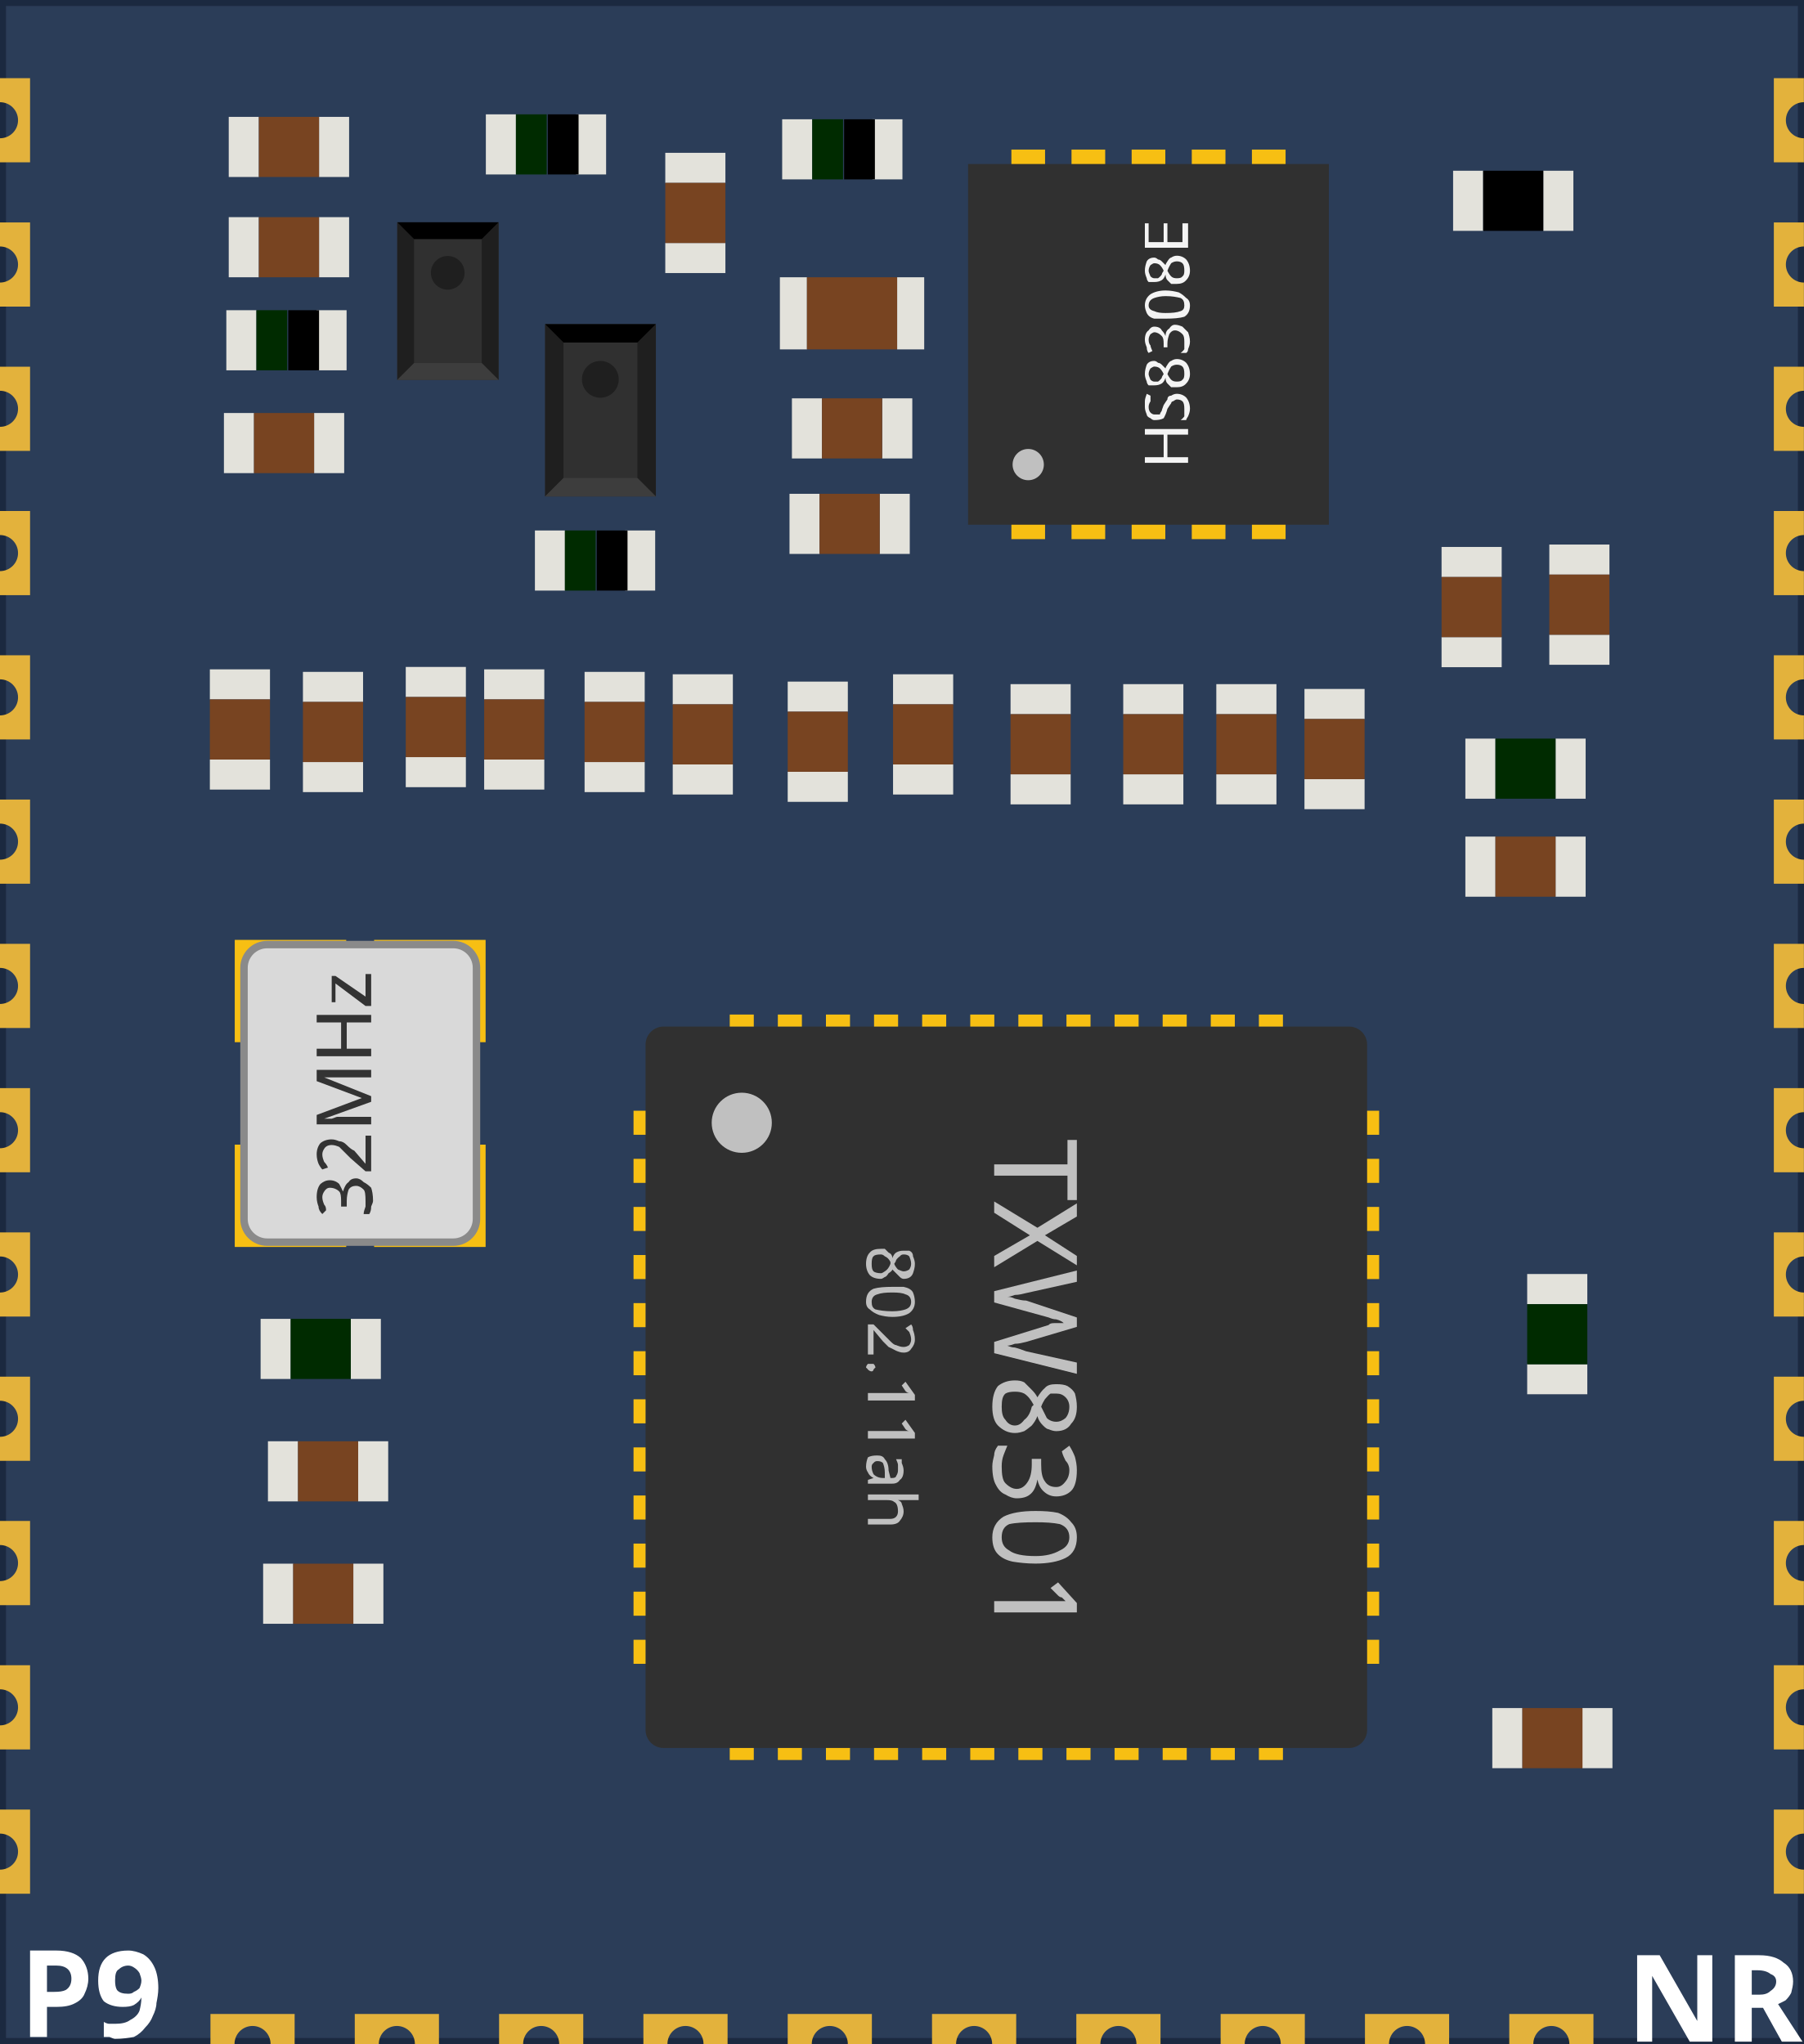
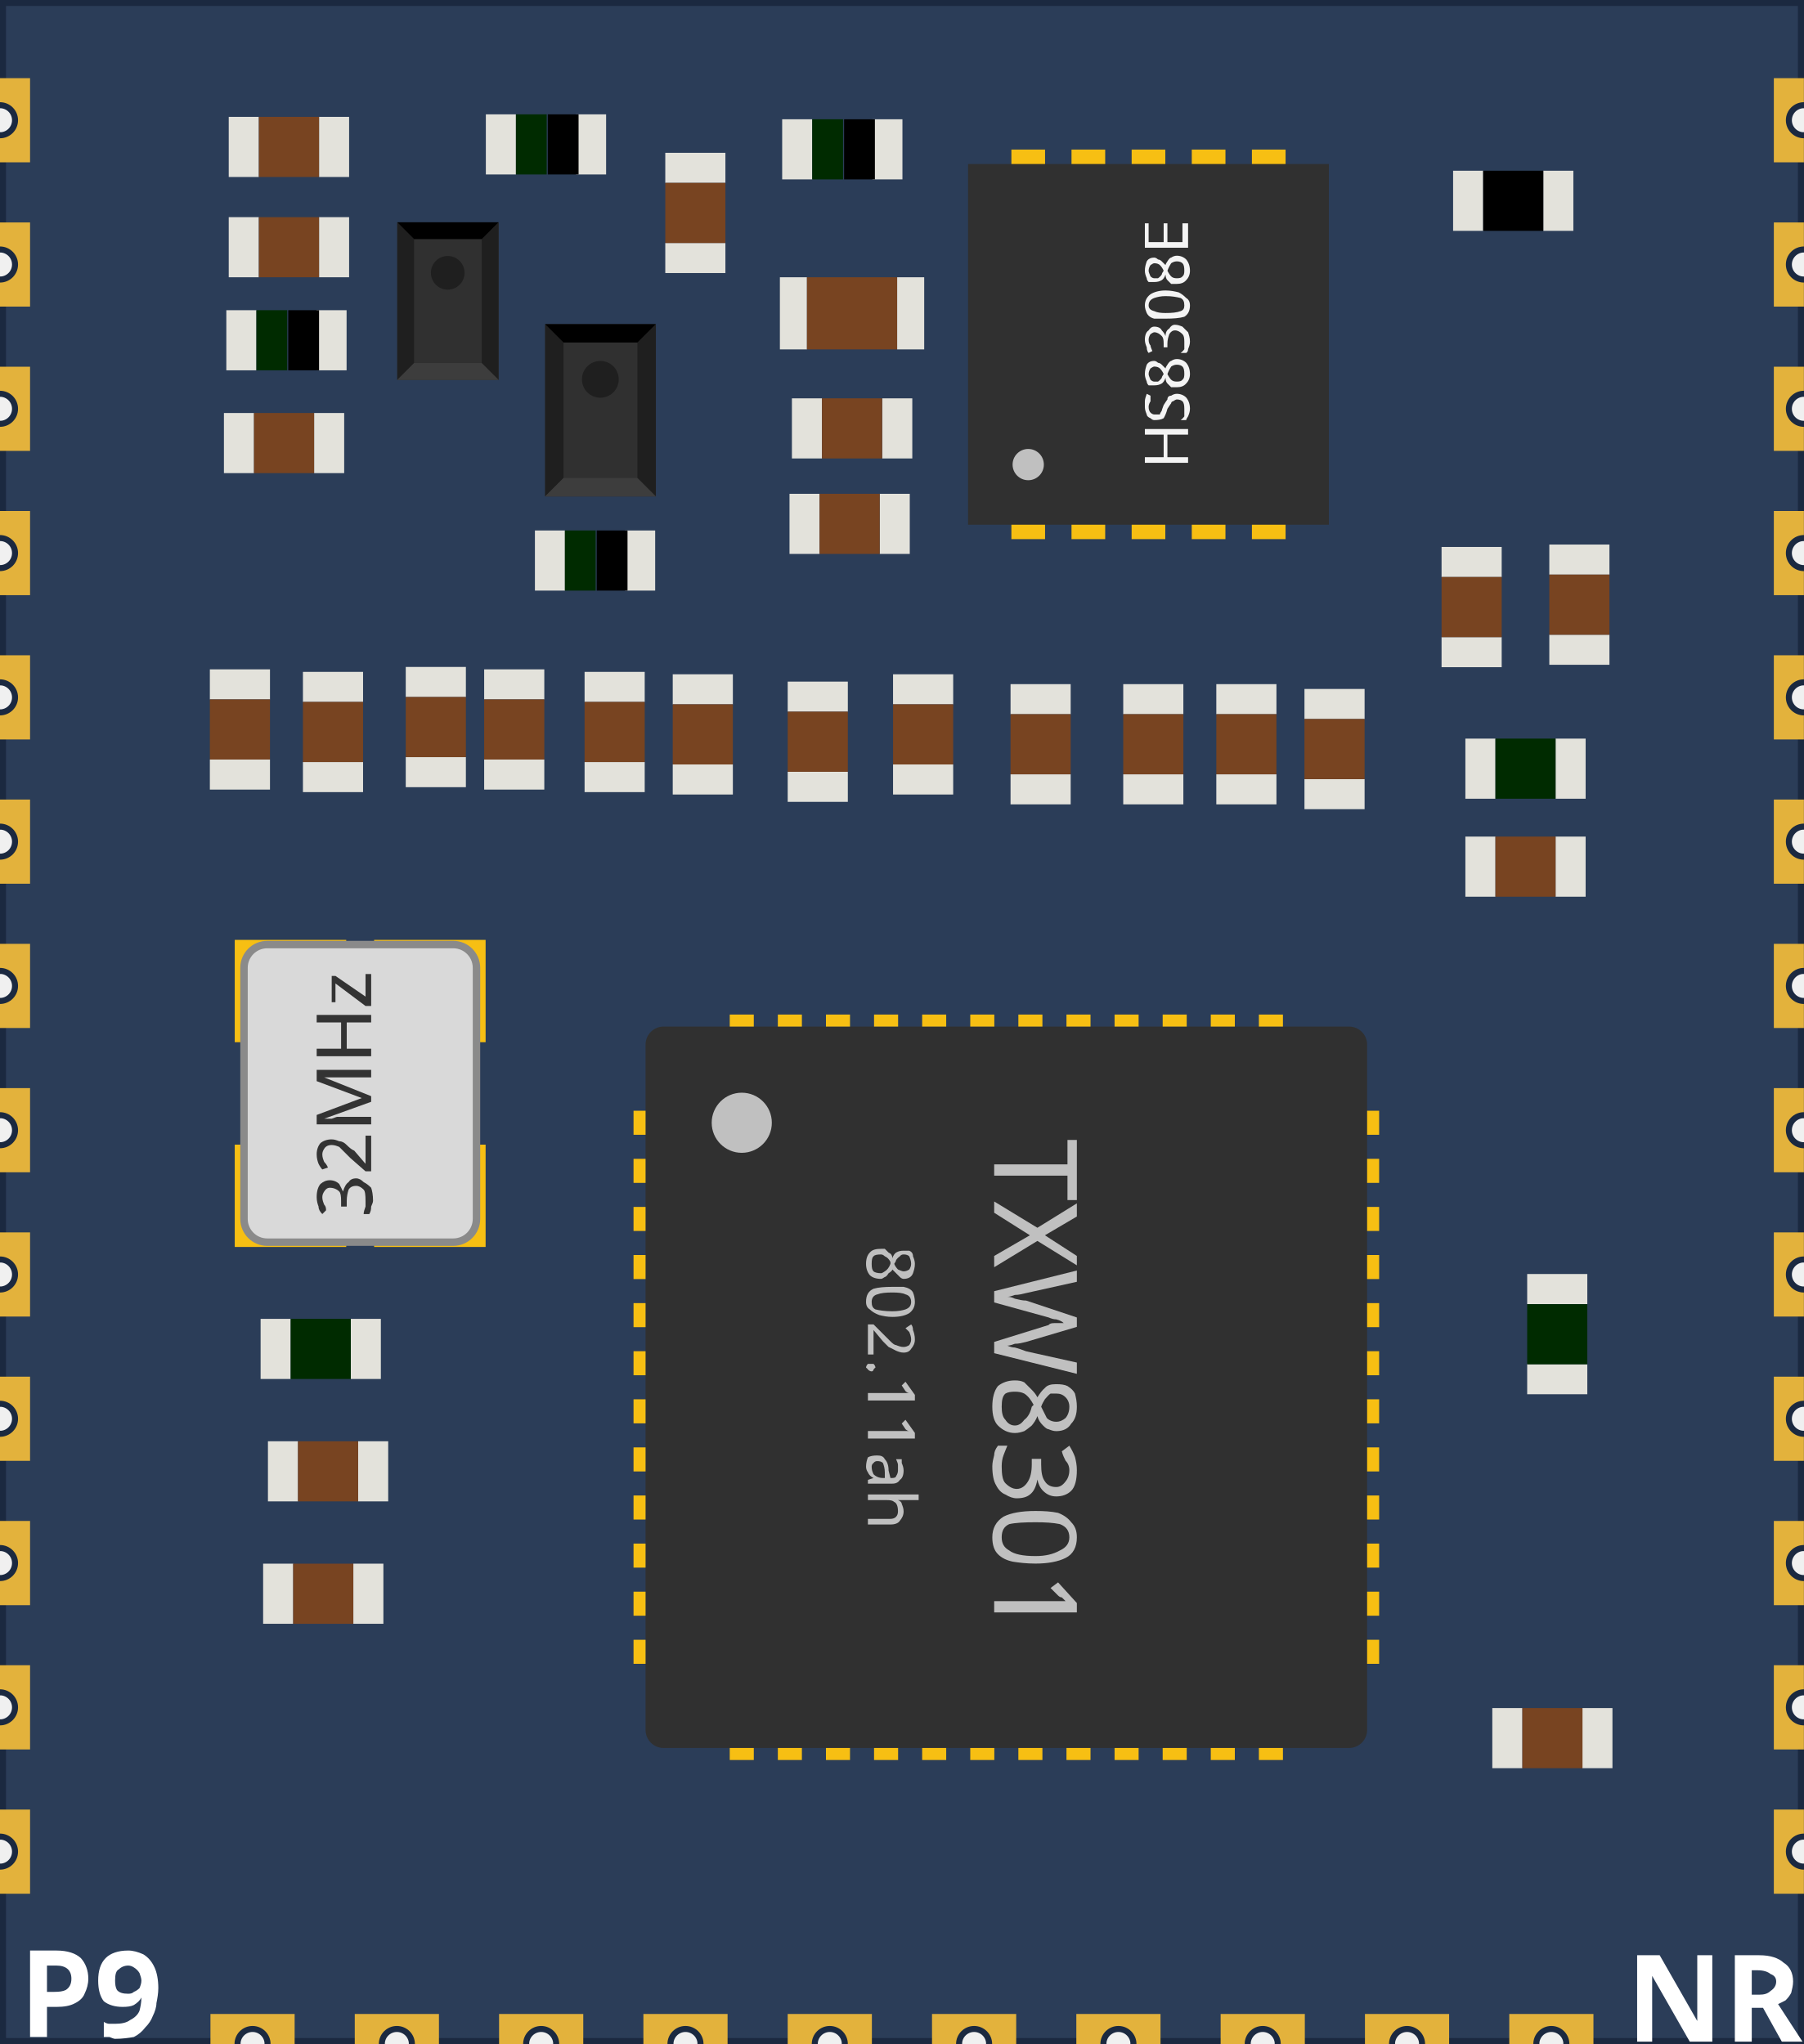
<svg xmlns="http://www.w3.org/2000/svg" width="15mm" height="17mm" viewBox="0 0 15 17">
  <g id="icon">
-     <rect x="0" y="0" width="15" height="17" fill="#2b3d58" stroke="#1b2940" stroke-width="0.1" />
+     <path d="M 0,0 L 15,0 L 15,0.85 A 0.15,0.15 0 0 0 15,1.15 L 15,2.05 A 0.15,0.15 0 0 0 15,2.35 L 15,3.25 A 0.15,0.15 0 0 0 15,3.55 L 15,4.45 A 0.15,0.15 0 0 0 15,4.75 L 15,5.65 A 0.15,0.15 0 0 0 15,5.95 L 15,6.85 A 0.15,0.15 0 0 0 15,7.15 L 15,8.05 A 0.15,0.15 0 0 0 15,8.35 L 15,9.25 A 0.15,0.15 0 0 0 15,9.55 L 15,10.45 A 0.15,0.15 0 0 0 15,10.75 L 15,11.65 A 0.15,0.15 0 0 0 15,11.95 L 15,12.85 A 0.15,0.15 0 0 0 15,13.15 L 15,14.05 A 0.15,0.15 0 0 0 15,14.35 L 15,15.25 A 0.15,0.15 0 0 0 15,15.55 L 15,17 L 13.05,17 A 0.15,0.15 0 0 0 12.75,17 L 11.85,17 A 0.15,0.15 0 0 0 11.55,17 L 10.65,17 A 0.15,0.15 0 0 0 10.35,17 L 9.45,17 A 0.15,0.15 0 0 0 9.15,17 L 8.25,17 A 0.15,0.15 0 0 0 7.95,17 L 7.05,17 A 0.15,0.15 0 0 0 6.75,17 L 5.85,17 A 0.15,0.15 0 0 0 5.55,17 L 4.65,17 A 0.15,0.15 0 0 0 4.35,17 L 3.45,17 A 0.15,0.15 0 0 0 3.15,17 L 2.25,17 A 0.15,0.15 0 0 0 1.95,17 L 0,17 L 0,15.55 A 0.15,0.15 0 0 0 0,15.25 L 0,14.35 A 0.15,0.15 0 0 0 0,14.05 L 0,13.15 A 0.15,0.15 0 0 0 0,12.85 L 0,11.95 A 0.15,0.15 0 0 0 0,11.65 L 0,10.75 A 0.15,0.15 0 0 0 0,10.45 L 0,9.55 A 0.15,0.15 0 0 0 0,9.25 L 0,8.35 A 0.15,0.15 0 0 0 0,8.05 L 0,7.15 A 0.15,0.15 0 0 0 0,6.85 L 0,5.95 A 0.15,0.15 0 0 0 0,5.65 L 0,4.75 A 0.15,0.15 0 0 0 0,4.45 L 0,3.55 A 0.15,0.15 0 0 0 0,3.25 L 0,2.35 A 0.15,0.15 0 0 0 0,2.05 L 0,1.15 A 0.15,0.15 0 0 0 0,0.85 L 0,0 Z" fill="#2b3d58" stroke="#1b2940" stroke-width="0.1" />
    <path d="M 0.25,0.65 H 0 v 0.2 a 0.15,0.15 0 0 1 0,0.3 v 0.2 h 0.25 z" fill="#e3b23c" />
    <path d="M 14.75,0.65 H 15 v 0.2 a 0.15,0.15 0 0 0 0,0.3 v 0.2 h -0.25 z" fill="#e3b23c" />
    <path d="M 0.25,1.85 H 0 v 0.2 a 0.15,0.15 0 0 1 0,0.3 v 0.2 h 0.25 z" fill="#e3b23c" />
    <path d="M 14.75,1.85 H 15 v 0.2 a 0.15,0.15 0 0 0 0,0.3 v 0.2 h -0.25 z" fill="#e3b23c" />
    <path d="M 0.25,3.05 H 0 v 0.2 a 0.15,0.15 0 0 1 0,0.3 v 0.2 h 0.25 z" fill="#e3b23c" />
    <path d="M 14.75,3.05 H 15 v 0.2 a 0.15,0.15 0 0 0 0,0.3 v 0.2 h -0.25 z" fill="#e3b23c" />
    <path d="M 0.25,4.25 H 0 v 0.2 a 0.15,0.15 0 0 1 0,0.3 v 0.2 h 0.25 z" fill="#e3b23c" />
    <path d="M 14.75,4.25 H 15 v 0.2 a 0.15,0.15 0 0 0 0,0.3 v 0.2 h -0.25 z" fill="#e3b23c" />
    <path d="M 0.25,5.45 H 0 v 0.2 a 0.15,0.15 0 0 1 0,0.3 v 0.2 h 0.25 z" fill="#e3b23c" />
    <path d="M 14.75,5.45 H 15 v 0.2 a 0.15,0.15 0 0 0 0,0.3 v 0.2 h -0.25 z" fill="#e3b23c" />
    <path d="M 0.25,6.65 H 0 v 0.2 a 0.15,0.15 0 0 1 0,0.3 v 0.2 h 0.25 z" fill="#e3b23c" />
    <path d="M 14.75,6.65 H 15 v 0.2 a 0.15,0.15 0 0 0 0,0.3 v 0.2 h -0.25 z" fill="#e3b23c" />
    <path d="M 0.25,7.85 H 0 v 0.2 a 0.15,0.15 0 0 1 0,0.3 v 0.2 h 0.25 z" fill="#e3b23c" />
    <path d="M 14.75,7.85 H 15 v 0.2 a 0.15,0.15 0 0 0 0,0.3 v 0.2 h -0.25 z" fill="#e3b23c" />
    <path d="M 0.25,9.05 H 0 v 0.2 a 0.15,0.15 0 0 1 0,0.3 v 0.2 h 0.25 z" fill="#e3b23c" />
    <path d="M 14.75,9.05 H 15 v 0.2 a 0.15,0.15 0 0 0 0,0.3 v 0.2 h -0.25 z" fill="#e3b23c" />
    <path d="M 0.25,10.25 H 0 v 0.2 a 0.15,0.15 0 0 1 0,0.3 v 0.2 h 0.25 z" fill="#e3b23c" />
    <path d="M 14.75,10.25 H 15 v 0.2 a 0.15,0.15 0 0 0 0,0.3 v 0.2 h -0.25 z" fill="#e3b23c" />
    <path d="M 0.25,11.45 H 0 v 0.2 a 0.15,0.15 0 0 1 0,0.3 v 0.2 h 0.25 z" fill="#e3b23c" />
    <path d="M 14.75,11.45 H 15 v 0.2 a 0.15,0.15 0 0 0 0,0.3 v 0.2 h -0.25 z" fill="#e3b23c" />
    <path d="M 0.25,12.65 H 0 v 0.2 a 0.15,0.15 0 0 1 0,0.3 v 0.2 h 0.25 z" fill="#e3b23c" />
    <path d="M 14.75,12.65 H 15 v 0.2 a 0.15,0.15 0 0 0 0,0.3 v 0.2 h -0.25 z" fill="#e3b23c" />
    <path d="M 0.25,13.85 H 0 v 0.2 a 0.15,0.15 0 0 1 0,0.3 v 0.2 h 0.25 z" fill="#e3b23c" />
    <path d="M 14.75,13.85 H 15 v 0.2 a 0.15,0.15 0 0 0 0,0.3 v 0.2 h -0.25 z" fill="#e3b23c" />
    <path d="M 0.25,15.05 H 0 v 0.2 a 0.15,0.15 0 0 1 0,0.3 v 0.2 h 0.25 z" fill="#e3b23c" />
    <path d="M 14.75,15.05 H 15 v 0.2 a 0.15,0.15 0 0 0 0,0.3 v 0.2 h -0.25 z" fill="#e3b23c" />
    <path d="M 1.75,16.75 V 17 h 0.2 a 0.15,0.15 0 0 1 0.3,0 h 0.2 v -0.25 z" fill="#e3b23c" />
    <path d="M 2.95,16.75 V 17 h 0.2 a 0.15,0.15 0 0 1 0.3,0 h 0.2 v -0.25 z" fill="#e3b23c" />
    <path d="M 4.15,16.75 V 17 h 0.2 a 0.15,0.15 0 0 1 0.3,0 h 0.2 v -0.25 z" fill="#e3b23c" />
    <path d="M 5.35,16.75 V 17 h 0.2 a 0.15,0.15 0 0 1 0.3,0 h 0.2 v -0.25 z" fill="#e3b23c" />
    <path d="M 6.55,16.75 V 17 h 0.2 a 0.15,0.15 0 0 1 0.3,0 h 0.2 v -0.25 z" fill="#e3b23c" />
    <path d="M 7.75,16.75 V 17 h 0.2 a 0.15,0.15 0 0 1 0.3,0 h 0.2 v -0.25 z" fill="#e3b23c" />
    <path d="M 8.95,16.75 V 17 h 0.2 a 0.15,0.15 0 0 1 0.3,0 h 0.2 v -0.25 z" fill="#e3b23c" />
    <path d="M 10.15,16.75 V 17 h 0.2 a 0.15,0.15 0 0 1 0.3,0 h 0.2 v -0.25 z" fill="#e3b23c" />
    <path d="M 11.35,16.75 V 17 h 0.2 a 0.15,0.15 0 0 1 0.3,0 h 0.2 v -0.25 z" fill="#e3b23c" />
    <path d="M 12.55,16.75 V 17 h 0.2 a 0.15,0.15 0 0 1 0.3,0 h 0.2 v -0.25 z" fill="#e3b23c" />
    <rect x="8.41" y="4.244" width="0.28" height="0.24" fill="#f7bf13" />
    <rect x="8.41" y="1.244" width="0.28" height="0.24" fill="#f7bf13" />
    <rect x="8.91" y="4.244" width="0.28" height="0.24" fill="#f7bf13" />
    <rect x="8.91" y="1.244" width="0.28" height="0.24" fill="#f7bf13" />
    <rect x="9.41" y="4.244" width="0.28" height="0.24" fill="#f7bf13" />
    <rect x="9.41" y="1.244" width="0.28" height="0.24" fill="#f7bf13" />
    <rect x="9.91" y="4.244" width="0.28" height="0.24" fill="#f7bf13" />
    <rect x="9.91" y="1.244" width="0.28" height="0.24" fill="#f7bf13" />
    <rect x="10.41" y="4.244" width="0.28" height="0.24" fill="#f7bf13" />
    <rect x="10.41" y="1.244" width="0.28" height="0.24" fill="#f7bf13" />
    <rect x="8.05" y="1.364" width="3" height="3" fill="#303030" />
    <circle cx="8.55" cy="3.864" r="0.13" fill="#c0c0c0" />
    <rect x="5.368" y="8.538" width="6" height="6" fill="#303030" rx="0.15" />
    <rect x="11.368" y="9.238" width="0.1" height="0.2" fill="#f7bf13" />
    <rect x="5.268" y="9.238" width="0.1" height="0.2" fill="#f7bf13" />
    <rect x="10.468" y="8.438" width="0.2" height="0.1" fill="#f7bf13" />
    <rect x="10.468" y="14.538" width="0.2" height="0.1" fill="#f7bf13" />
    <rect x="11.368" y="9.638" width="0.1" height="0.2" fill="#f7bf13" />
    <rect x="5.268" y="9.638" width="0.1" height="0.2" fill="#f7bf13" />
    <rect x="10.068" y="8.438" width="0.2" height="0.1" fill="#f7bf13" />
    <rect x="10.068" y="14.538" width="0.2" height="0.1" fill="#f7bf13" />
    <rect x="11.368" y="10.038" width="0.1" height="0.2" fill="#f7bf13" />
    <rect x="5.268" y="10.038" width="0.1" height="0.2" fill="#f7bf13" />
    <rect x="9.668" y="8.438" width="0.2" height="0.1" fill="#f7bf13" />
    <rect x="9.668" y="14.538" width="0.2" height="0.1" fill="#f7bf13" />
    <rect x="11.368" y="10.438" width="0.1" height="0.2" fill="#f7bf13" />
    <rect x="5.268" y="10.438" width="0.1" height="0.2" fill="#f7bf13" />
    <rect x="9.268" y="8.438" width="0.2" height="0.1" fill="#f7bf13" />
    <rect x="9.268" y="14.538" width="0.2" height="0.1" fill="#f7bf13" />
    <rect x="11.368" y="10.838" width="0.1" height="0.2" fill="#f7bf13" />
    <rect x="5.268" y="10.838" width="0.1" height="0.2" fill="#f7bf13" />
    <rect x="8.868" y="8.438" width="0.2" height="0.1" fill="#f7bf13" />
    <rect x="8.868" y="14.538" width="0.2" height="0.1" fill="#f7bf13" />
    <rect x="11.368" y="11.238" width="0.1" height="0.2" fill="#f7bf13" />
    <rect x="5.268" y="11.238" width="0.1" height="0.2" fill="#f7bf13" />
    <rect x="8.468" y="8.438" width="0.2" height="0.1" fill="#f7bf13" />
    <rect x="8.468" y="14.538" width="0.2" height="0.1" fill="#f7bf13" />
    <rect x="11.368" y="11.638" width="0.1" height="0.2" fill="#f7bf13" />
    <rect x="5.268" y="11.638" width="0.1" height="0.2" fill="#f7bf13" />
    <rect x="8.068" y="8.438" width="0.2" height="0.1" fill="#f7bf13" />
    <rect x="8.068" y="14.538" width="0.2" height="0.1" fill="#f7bf13" />
    <rect x="11.368" y="12.038" width="0.1" height="0.2" fill="#f7bf13" />
    <rect x="5.268" y="12.038" width="0.1" height="0.2" fill="#f7bf13" />
    <rect x="7.668" y="8.438" width="0.2" height="0.1" fill="#f7bf13" />
    <rect x="7.668" y="14.538" width="0.2" height="0.1" fill="#f7bf13" />
    <rect x="11.368" y="12.438" width="0.1" height="0.2" fill="#f7bf13" />
    <rect x="5.268" y="12.438" width="0.1" height="0.2" fill="#f7bf13" />
    <rect x="7.268" y="8.438" width="0.2" height="0.1" fill="#f7bf13" />
    <rect x="7.268" y="14.538" width="0.2" height="0.1" fill="#f7bf13" />
    <rect x="11.368" y="12.838" width="0.1" height="0.2" fill="#f7bf13" />
    <rect x="5.268" y="12.838" width="0.1" height="0.2" fill="#f7bf13" />
    <rect x="6.868" y="8.438" width="0.2" height="0.1" fill="#f7bf13" />
    <rect x="6.868" y="14.538" width="0.2" height="0.1" fill="#f7bf13" />
    <rect x="11.368" y="13.238" width="0.1" height="0.2" fill="#f7bf13" />
    <rect x="5.268" y="13.238" width="0.1" height="0.2" fill="#f7bf13" />
    <rect x="6.468" y="8.438" width="0.2" height="0.1" fill="#f7bf13" />
    <rect x="6.468" y="14.538" width="0.2" height="0.1" fill="#f7bf13" />
    <rect x="11.368" y="13.638" width="0.1" height="0.2" fill="#f7bf13" />
    <rect x="5.268" y="13.638" width="0.1" height="0.2" fill="#f7bf13" />
    <rect x="6.068" y="8.438" width="0.2" height="0.1" fill="#f7bf13" />
    <rect x="6.068" y="14.538" width="0.2" height="0.1" fill="#f7bf13" />
    <circle cx="6.168" cy="9.338" r="0.25" fill="#c0c0c0" />
    <rect x="4.533" y="2.696" width="0.921" height="1.433" fill="#303030" stroke="none" stroke-width="0" />
    <path d="M 93.614 21.106 L 83.614 31.106 L 10 31.106 L 0 21.106 Z" fill="#1f1f1f" transform="matrix(0,0.0153099,-0.0153099,0,5.77656,2.6957)" />
    <path d="M 93.614 81.256 L 83.614 71.256 L 10 71.256 L 0 81.256 Z" fill="#1f1f1f" transform="matrix(0,0.0153099,-0.0153099,0,5.77656,2.6957)" />
    <path d="M 0 81.256 L 10 71.256 L 10 31.106 L 0 21.106 Z" fill="#000000" transform="matrix(0,0.0153099,-0.0153099,0,5.77656,2.6957)" />
    <path d="M 93.614 81.256 L 83.614 71.256 L 83.614 31.106 L 93.614 21.106 Z" fill="#3d3d3d" transform="matrix(0,0.0153099,-0.0153099,0,5.77656,2.6957)" />
    <circle cx="4.992" cy="3.155" r="0.153" fill="#1f1f1f" stroke="none" stroke-width="0" />
    <rect x="3.303" y="1.849" width="0.843" height="1.311" fill="#303030" stroke="none" stroke-width="0" />
    <path d="M 83.614 31.106 L 10 31.106 L 0 21.106 L 93.614 21.106 Z" fill="#1f1f1f" transform="matrix(0,0.014005,-0.014005,0,4.44129,1.84881)" />
    <path d="M 83.614 71.256 L 10 71.256 L 0 81.256 L 93.614 81.256 Z" fill="#1f1f1f" transform="matrix(0,0.014005,-0.014005,0,4.44129,1.84881)" />
    <path d="M 10 71.256 L 10 31.106 L 0 21.106 L 0 81.256 Z" fill="#000000" transform="matrix(0,0.014005,-0.014005,0,4.44129,1.84881)" />
    <path d="M 83.614 71.256 L 83.614 31.106 L 93.614 21.106 L 93.614 81.256 Z" fill="#3d3d3d" transform="matrix(0,0.014005,-0.014005,0,4.44129,1.84881)" />
    <circle cx="3.723" cy="2.269" r="0.14" fill="#1f1f1f" stroke="none" stroke-width="0" />
    <rect x="1.952" y="9.52" width="0.927" height="0.851" fill="#f7bf13" stroke="none" stroke-width="0.02" />
    <rect x="1.952" y="7.817" width="0.927" height="0.851" fill="#f7bf13" stroke="none" stroke-width="0.02" />
    <rect x="3.111" y="7.817" width="0.927" height="0.851" fill="#f7bf13" stroke="none" stroke-width="0.02" />
    <rect x="3.111" y="9.52" width="0.927" height="0.851" fill="#f7bf13" stroke="none" stroke-width="0.02" />
    <rect x="2.029" y="7.856" width="1.933" height="2.475" fill="#d9d9d9" stroke="#8a8a8a" stroke-width="0.062" rx="0.193" />
    <rect x="7.46" y="2.306" width="0.225" height="0.6" fill="#e3e2db" stroke="none" stroke-width="0" />
    <rect x="6.485" y="2.306" width="0.225" height="0.6" fill="#e3e2db" stroke="none" stroke-width="0" />
    <rect x="6.71" y="2.306" width="0.75" height="0.6" fill="#784421" stroke="none" stroke-width="0.075" />
    <rect x="12.083" y="1.42" width="0.25" height="0.5" fill="#e3e2db" stroke="none" stroke-width="0" />
    <rect x="12.833" y="1.42" width="0.25" height="0.5" fill="#e3e2db" stroke="none" stroke-width="0" />
    <rect x="12.333" y="1.42" width="0.5" height="0.5" fill="#000000" />
    <rect x="12.185" y="6.958" width="0.25" height="0.5" fill="#e3e2db" stroke="none" stroke-width="0" />
    <rect x="12.935" y="6.958" width="0.25" height="0.5" fill="#e3e2db" stroke="none" stroke-width="0" />
    <rect x="12.435" y="6.958" width="0.5" height="0.5" fill="#784421" />
    <rect x="2.188" y="13.005" width="0.25" height="0.5" fill="#e3e2db" stroke="none" stroke-width="0" />
    <rect x="2.938" y="13.005" width="0.25" height="0.5" fill="#e3e2db" stroke="none" stroke-width="0" />
    <rect x="2.438" y="13.005" width="0.5" height="0.5" fill="#784421" />
    <rect x="2.632" y="2.58" width="0.25" height="0.5" fill="#e3e2db" stroke="none" stroke-width="0" />
    <rect x="1.882" y="2.58" width="0.25" height="0.5" fill="#e3e2db" stroke="none" stroke-width="0" />
    <rect x="2.132" y="2.58" width="0.256" height="0.5" fill="#002b00" />
    <rect x="2.397" y="2.58" width="0.256" height="0.5" fill="#000000" />
    <rect x="5.198" y="4.412" width="0.25" height="0.5" fill="#e3e2db" stroke="none" stroke-width="0" />
    <rect x="4.448" y="4.412" width="0.25" height="0.5" fill="#e3e2db" stroke="none" stroke-width="0" />
    <rect x="4.697" y="4.412" width="0.256" height="0.5" fill="#002b00" />
    <rect x="4.962" y="4.412" width="0.256" height="0.5" fill="#000000" />
    <rect x="4.79" y="0.951" width="0.25" height="0.5" fill="#e3e2db" stroke="none" stroke-width="0" />
    <rect x="4.04" y="0.951" width="0.25" height="0.5" fill="#e3e2db" stroke="none" stroke-width="0" />
    <rect x="4.29" y="0.951" width="0.256" height="0.5" fill="#002b00" />
    <rect x="4.555" y="0.951" width="0.256" height="0.5" fill="#000000" />
    <rect x="7.254" y="0.992" width="0.25" height="0.5" fill="#e3e2db" stroke="none" stroke-width="0" />
    <rect x="6.504" y="0.992" width="0.25" height="0.5" fill="#e3e2db" stroke="none" stroke-width="0" />
    <rect x="6.754" y="0.992" width="0.256" height="0.5" fill="#002b00" />
    <rect x="7.019" y="0.992" width="0.256" height="0.5" fill="#000000" />
    <rect x="12.699" y="11.346" width="0.5" height="0.25" fill="#e3e2db" stroke="none" stroke-width="0" />
    <rect x="12.699" y="10.596" width="0.5" height="0.25" fill="#e3e2db" stroke="none" stroke-width="0" />
    <rect x="12.699" y="10.847" width="0.5" height="0.5" fill="#002b00" />
    <rect x="12.935" y="6.143" width="0.25" height="0.5" fill="#e3e2db" stroke="none" stroke-width="0" />
    <rect x="12.185" y="6.143" width="0.25" height="0.5" fill="#e3e2db" stroke="none" stroke-width="0" />
    <rect x="12.435" y="6.143" width="0.5" height="0.5" fill="#002b00" />
    <rect x="2.917" y="10.969" width="0.25" height="0.5" fill="#e3e2db" stroke="none" stroke-width="0" />
    <rect x="2.167" y="10.969" width="0.25" height="0.5" fill="#e3e2db" stroke="none" stroke-width="0" />
    <rect x="2.417" y="10.969" width="0.5" height="0.5" fill="#002b00" />
    <rect x="5.594" y="5.608" width="0.5" height="0.25" fill="#e3e2db" stroke="none" stroke-width="0" />
    <rect x="5.594" y="6.358" width="0.5" height="0.25" fill="#e3e2db" stroke="none" stroke-width="0" />
    <rect x="5.594" y="5.858" width="0.5" height="0.5" fill="#784421" />
    <rect x="7.426" y="5.608" width="0.5" height="0.25" fill="#e3e2db" stroke="none" stroke-width="0" />
    <rect x="7.426" y="6.358" width="0.5" height="0.25" fill="#e3e2db" stroke="none" stroke-width="0" />
    <rect x="7.426" y="5.858" width="0.5" height="0.5" fill="#784421" />
    <rect x="8.403" y="5.69" width="0.5" height="0.25" fill="#e3e2db" stroke="none" stroke-width="0" />
    <rect x="8.403" y="6.44" width="0.5" height="0.25" fill="#e3e2db" stroke="none" stroke-width="0" />
    <rect x="8.403" y="5.94" width="0.5" height="0.5" fill="#784421" />
    <rect x="9.34" y="5.69" width="0.5" height="0.25" fill="#e3e2db" stroke="none" stroke-width="0" />
    <rect x="9.34" y="6.44" width="0.5" height="0.25" fill="#e3e2db" stroke="none" stroke-width="0" />
    <rect x="9.34" y="5.94" width="0.5" height="0.5" fill="#784421" />
    <rect x="10.114" y="5.69" width="0.5" height="0.25" fill="#e3e2db" stroke="none" stroke-width="0" />
    <rect x="10.114" y="6.44" width="0.5" height="0.25" fill="#e3e2db" stroke="none" stroke-width="0" />
    <rect x="10.114" y="5.94" width="0.5" height="0.5" fill="#784421" />
    <rect x="10.847" y="5.73" width="0.5" height="0.25" fill="#e3e2db" stroke="none" stroke-width="0" />
    <rect x="10.847" y="6.48" width="0.5" height="0.25" fill="#e3e2db" stroke="none" stroke-width="0" />
    <rect x="10.847" y="5.98" width="0.5" height="0.5" fill="#784421" />
    <rect x="11.987" y="4.549" width="0.5" height="0.25" fill="#e3e2db" stroke="none" stroke-width="0" />
    <rect x="11.987" y="5.299" width="0.5" height="0.25" fill="#e3e2db" stroke="none" stroke-width="0" />
    <rect x="11.987" y="4.799" width="0.5" height="0.5" fill="#784421" />
    <rect x="12.883" y="4.529" width="0.5" height="0.25" fill="#e3e2db" stroke="none" stroke-width="0" />
    <rect x="12.883" y="5.279" width="0.5" height="0.25" fill="#e3e2db" stroke="none" stroke-width="0" />
    <rect x="12.883" y="4.779" width="0.5" height="0.5" fill="#784421" />
    <rect x="4.861" y="5.588" width="0.5" height="0.25" fill="#e3e2db" stroke="none" stroke-width="0" />
    <rect x="4.861" y="6.338" width="0.5" height="0.25" fill="#e3e2db" stroke="none" stroke-width="0" />
    <rect x="4.861" y="5.838" width="0.5" height="0.5" fill="#784421" />
    <rect x="6.55" y="5.669" width="0.5" height="0.25" fill="#e3e2db" stroke="none" stroke-width="0" />
    <rect x="6.55" y="6.419" width="0.5" height="0.25" fill="#e3e2db" stroke="none" stroke-width="0" />
    <rect x="6.55" y="5.919" width="0.5" height="0.5" fill="#784421" />
    <rect x="2.519" y="5.588" width="0.5" height="0.25" fill="#e3e2db" stroke="none" stroke-width="0" />
    <rect x="2.519" y="6.338" width="0.5" height="0.25" fill="#e3e2db" stroke="none" stroke-width="0" />
    <rect x="2.519" y="5.838" width="0.5" height="0.5" fill="#784421" />
    <rect x="1.745" y="5.567" width="0.5" height="0.25" fill="#e3e2db" stroke="none" stroke-width="0" />
    <rect x="1.745" y="6.317" width="0.5" height="0.25" fill="#e3e2db" stroke="none" stroke-width="0" />
    <rect x="1.745" y="5.817" width="0.5" height="0.5" fill="#784421" />
    <rect x="4.026" y="5.567" width="0.5" height="0.25" fill="#e3e2db" stroke="none" stroke-width="0" />
    <rect x="4.026" y="6.317" width="0.5" height="0.25" fill="#e3e2db" stroke="none" stroke-width="0" />
    <rect x="4.026" y="5.817" width="0.5" height="0.5" fill="#784421" />
    <rect x="5.532" y="1.271" width="0.5" height="0.25" fill="#e3e2db" stroke="none" stroke-width="0" />
    <rect x="5.532" y="2.021" width="0.5" height="0.25" fill="#e3e2db" stroke="none" stroke-width="0" />
    <rect x="5.532" y="1.521" width="0.5" height="0.5" fill="#784421" />
    <rect x="3.374" y="5.547" width="0.5" height="0.25" fill="#e3e2db" stroke="none" stroke-width="0" />
    <rect x="3.374" y="6.297" width="0.5" height="0.25" fill="#e3e2db" stroke="none" stroke-width="0" />
    <rect x="3.374" y="5.797" width="0.5" height="0.5" fill="#784421" />
    <rect x="2.228" y="11.987" width="0.25" height="0.5" fill="#e3e2db" stroke="none" stroke-width="0" />
    <rect x="2.978" y="11.987" width="0.25" height="0.5" fill="#e3e2db" stroke="none" stroke-width="0" />
    <rect x="2.478" y="11.987" width="0.5" height="0.5" fill="#784421" />
    <rect x="1.862" y="3.435" width="0.25" height="0.5" fill="#e3e2db" stroke="none" stroke-width="0" />
    <rect x="2.612" y="3.435" width="0.25" height="0.5" fill="#e3e2db" stroke="none" stroke-width="0" />
    <rect x="2.112" y="3.435" width="0.5" height="0.5" fill="#784421" />
    <rect x="1.902" y="1.806" width="0.25" height="0.5" fill="#e3e2db" stroke="none" stroke-width="0" />
    <rect x="2.653" y="1.806" width="0.25" height="0.5" fill="#e3e2db" stroke="none" stroke-width="0" />
    <rect x="2.153" y="1.806" width="0.5" height="0.5" fill="#784421" />
    <rect x="1.902" y="0.972" width="0.25" height="0.5" fill="#e3e2db" stroke="none" stroke-width="0" />
    <rect x="2.653" y="0.972" width="0.25" height="0.5" fill="#e3e2db" stroke="none" stroke-width="0" />
    <rect x="2.153" y="0.972" width="0.5" height="0.5" fill="#784421" />
    <rect x="12.409" y="14.206" width="0.25" height="0.5" fill="#e3e2db" stroke="none" stroke-width="0" />
    <rect x="13.158" y="14.206" width="0.25" height="0.5" fill="#e3e2db" stroke="none" stroke-width="0" />
    <rect x="12.659" y="14.206" width="0.5" height="0.5" fill="#784421" />
    <rect x="6.585" y="3.313" width="0.25" height="0.5" fill="#e3e2db" stroke="none" stroke-width="0" />
    <rect x="7.336" y="3.313" width="0.25" height="0.5" fill="#e3e2db" stroke="none" stroke-width="0" />
    <rect x="6.835" y="3.313" width="0.5" height="0.5" fill="#784421" />
    <rect x="6.565" y="4.107" width="0.25" height="0.5" fill="#e3e2db" stroke="none" stroke-width="0" />
    <rect x="7.315" y="4.107" width="0.25" height="0.5" fill="#e3e2db" stroke="none" stroke-width="0" />
    <rect x="6.815" y="4.107" width="0.5" height="0.5" fill="#784421" />
    <text x="9.88" y="2.864" font-size="0.5" font-family="DroidSans" fill="#f4f4f4" text-anchor="middle" transform="rotate(-90 9.88 2.864)">HS8308E</text>
    <text x="3.086" y="9.109" font-size="0.625" font-family="DroidSans" fill="#333333" text-anchor="middle" transform="rotate(-90 3.086 9.109)">32MHz</text>
    <text x="7.218" y="11.538" font-size="0.55" font-family="DroidSans" fill="#c0c0c0" text-anchor="middle" transform="rotate(90 7.218 11.538)">802.11ah</text>
    <text x="8.268" y="11.538" font-size="0.95" font-family="DroidSans" fill="#c0c0c0" text-anchor="middle" transform="rotate(90 8.268 11.538)">TXW8301</text>
    <text x="0.158" y="16.942" font-size="1" font-family="DroidSans" fill="#ffffff" font-weight="bold">P9</text>
    <text x="14.994" y="16.98" font-size="1" font-family="DroidSans" fill="#ffffff" text-anchor="end" font-weight="bold">NR</text>
  </g>
</svg>
